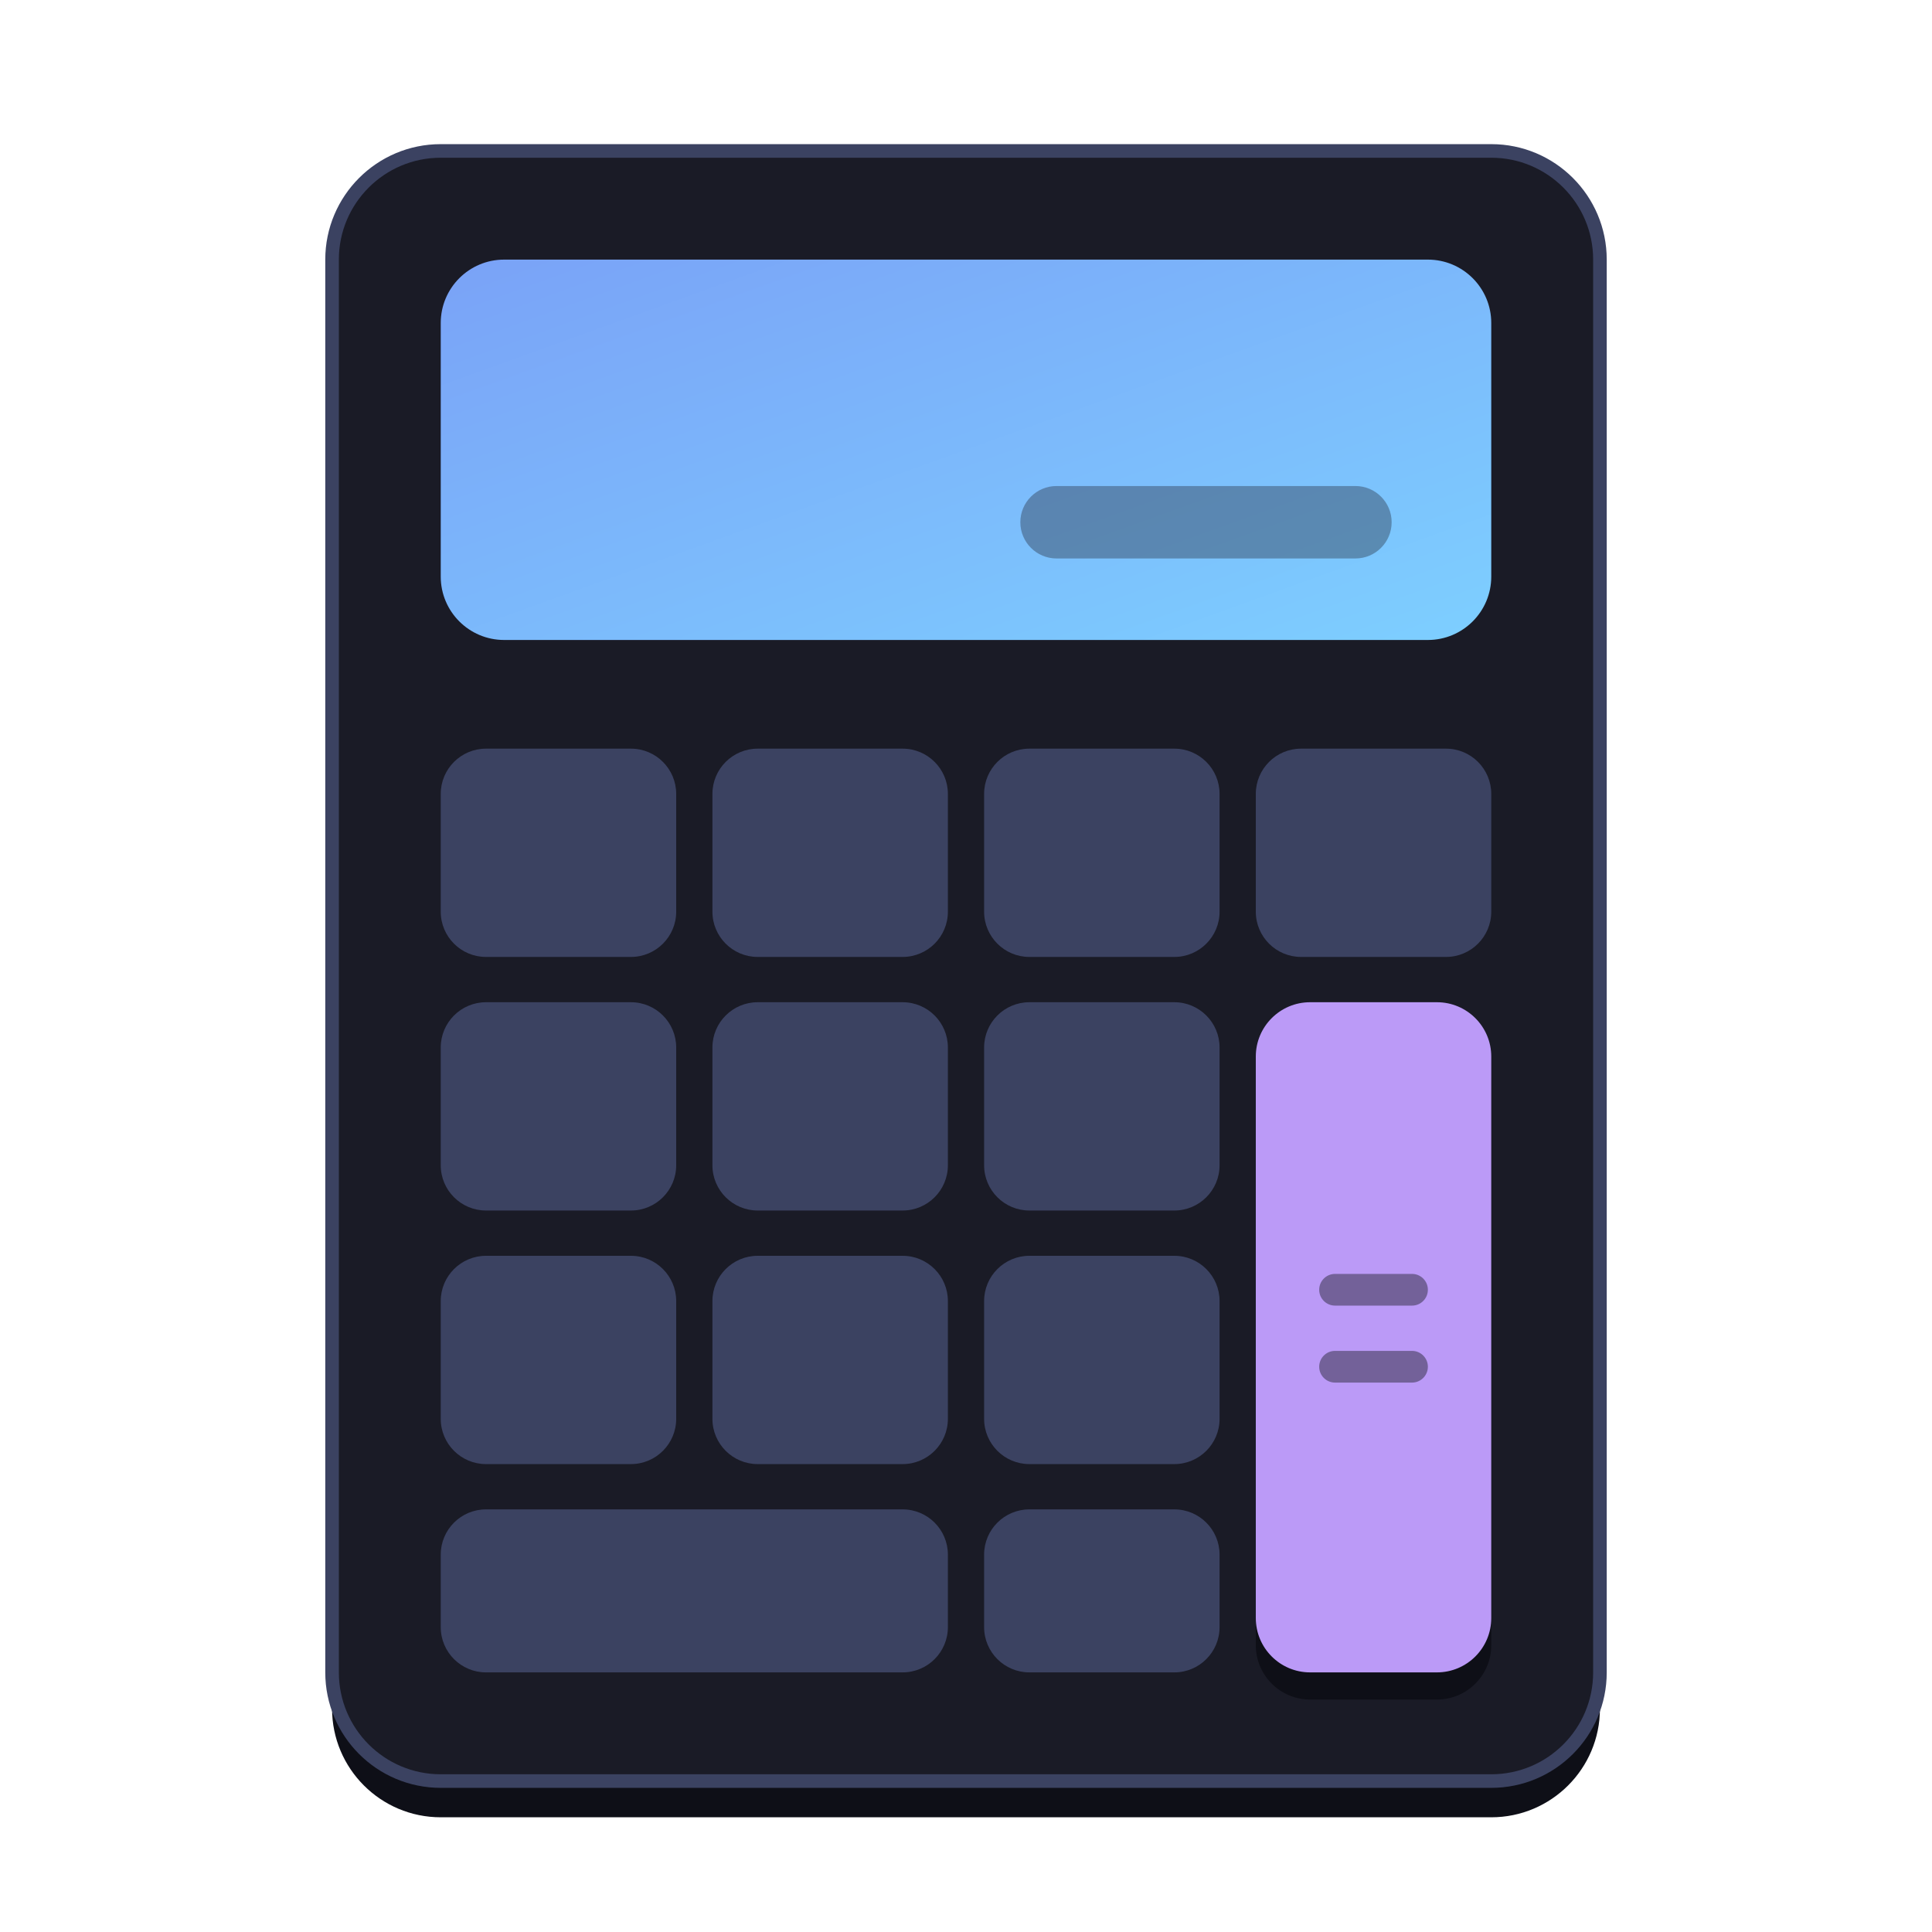
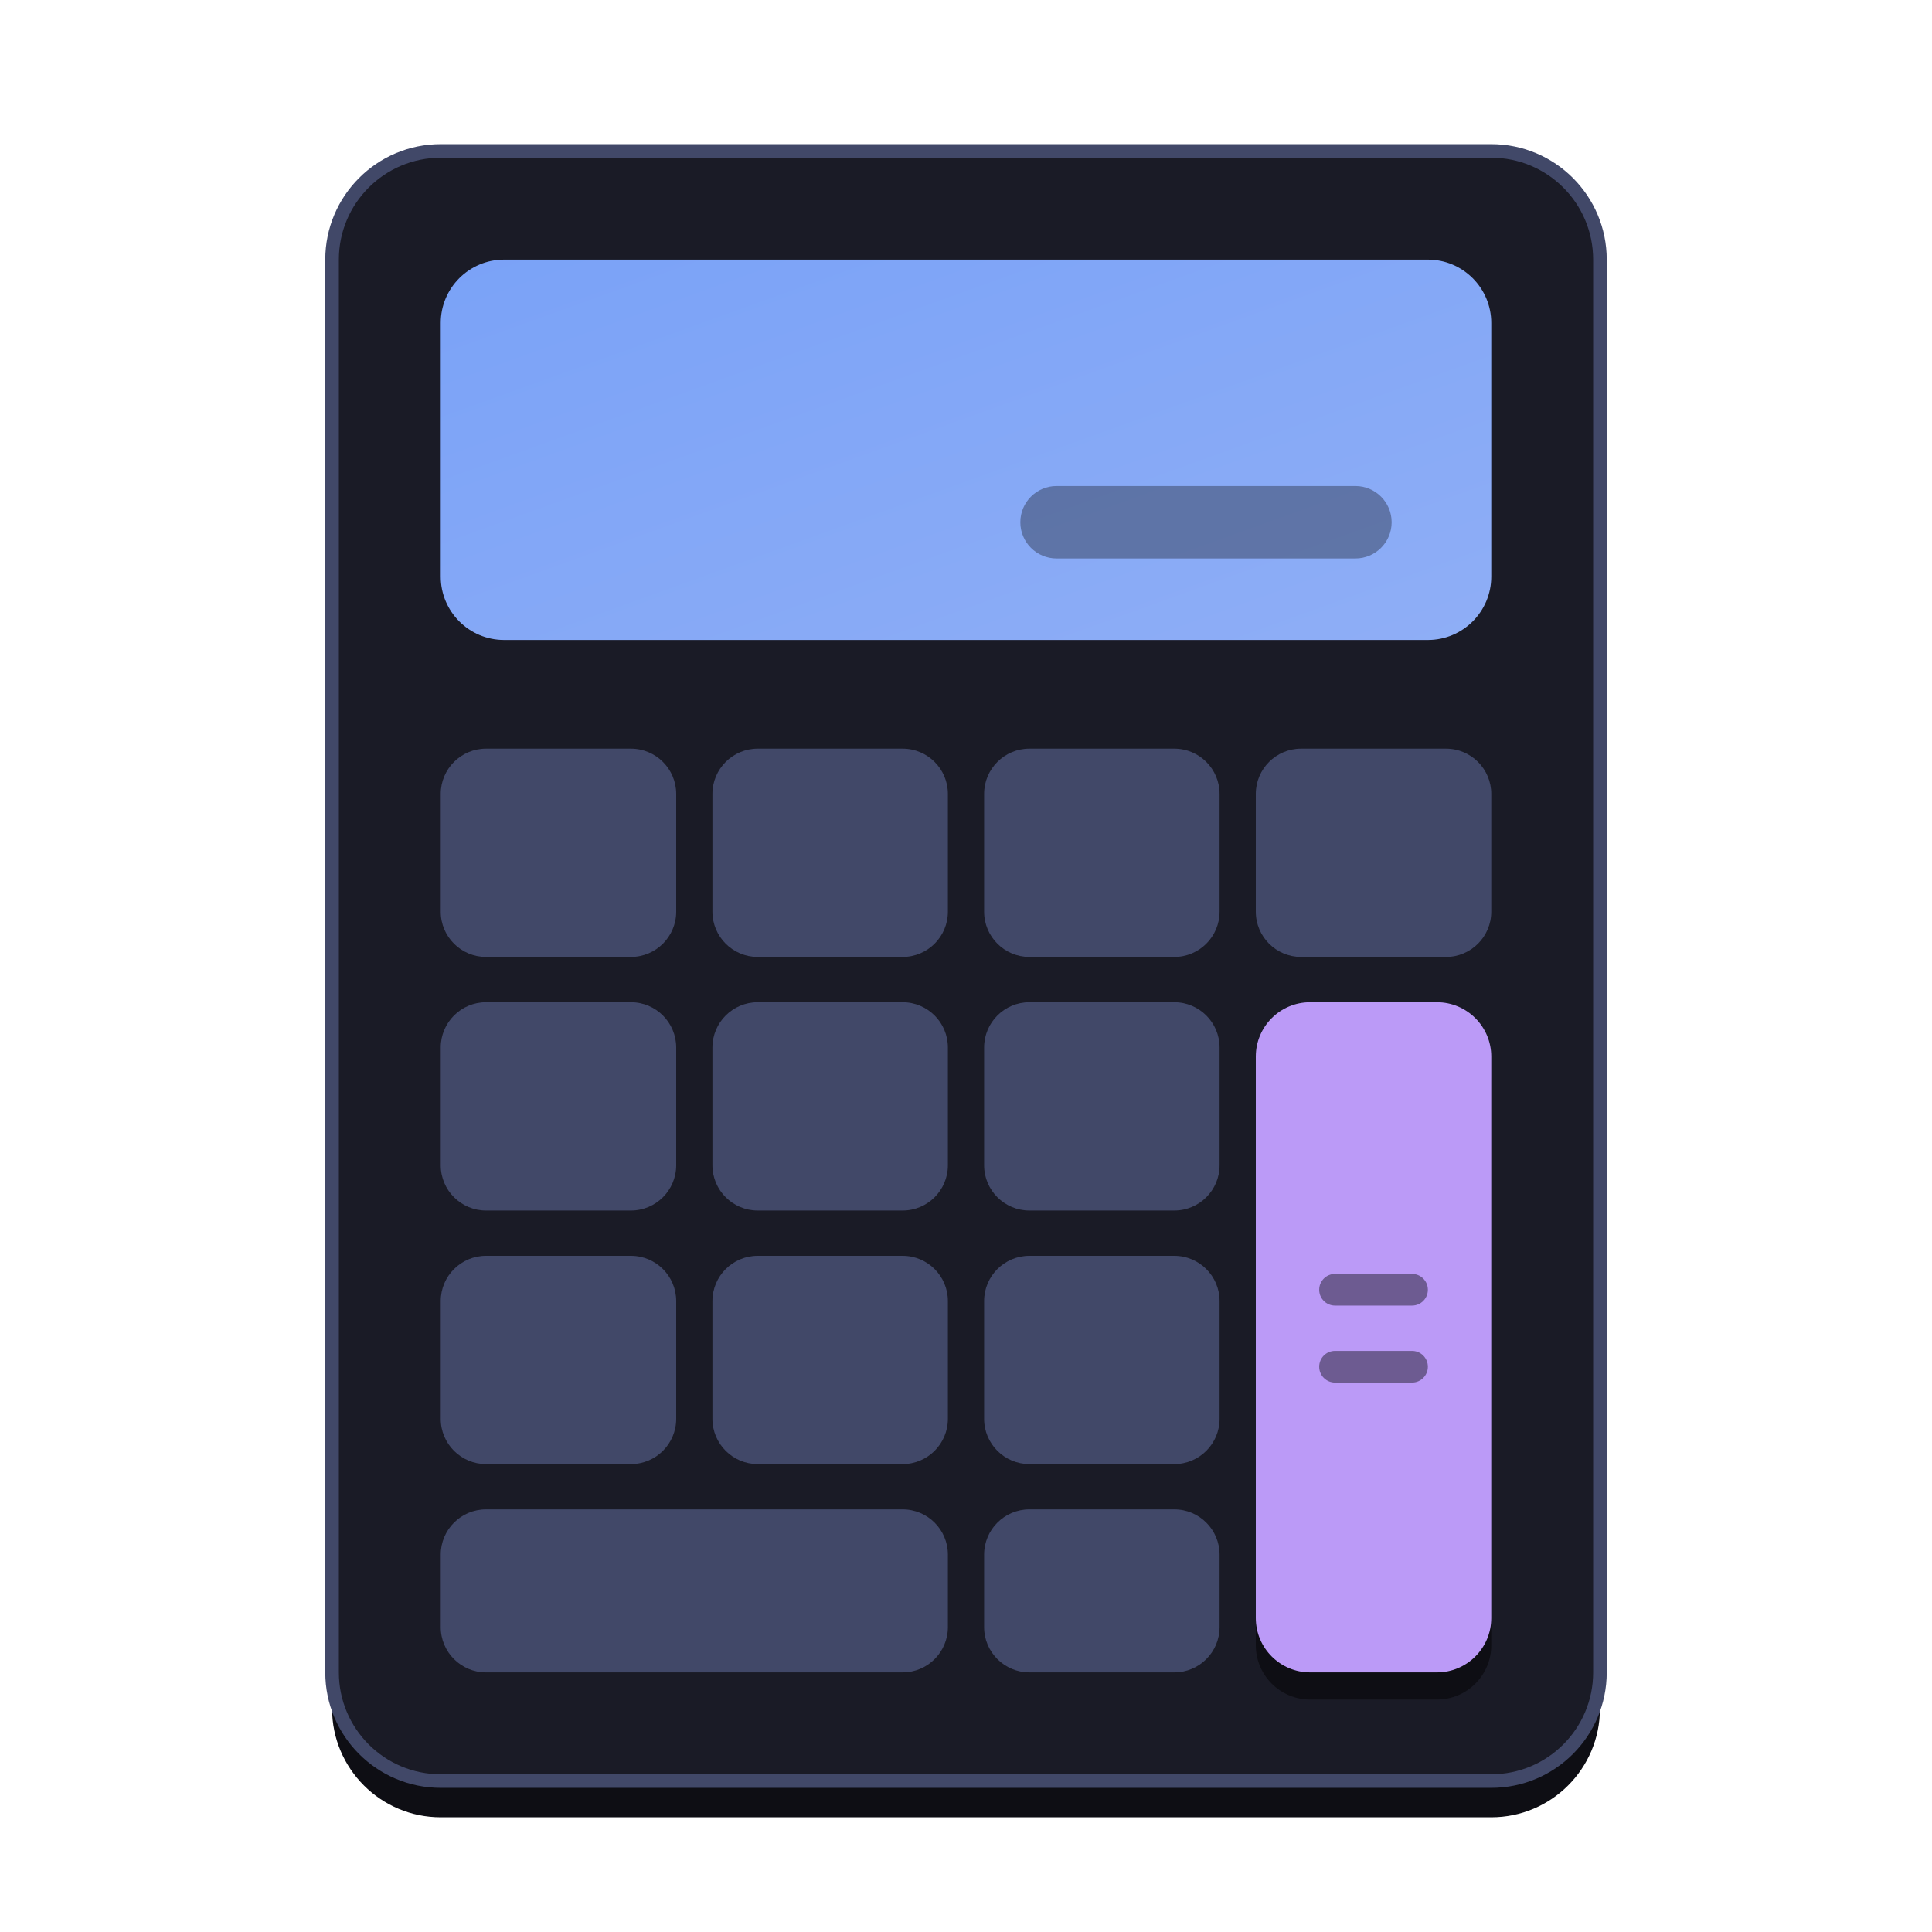
<svg xmlns="http://www.w3.org/2000/svg" width="512" height="512" viewBox="0 0 512 512">
  <defs>
    <linearGradient id="display" x1="0" y1="0" x2="1" y2="1">
      <stop stop-color="#7aa2f7" />
-       <stop offset="1" stop-color="#7dcfff" />
+       <stop offset="1" stop-color="#8faef6" />
    </linearGradient>
  </defs>
  <g transform="translate(256 256) scale(1.2) translate(-256 -256)">
-     <rect x="116" y="76" width="280" height="360" rx="24" fill="#0e0f17" transform="translate(0 8)" />
-     <rect x="116" y="76" width="280" height="360" rx="24" fill="#1a1b26" stroke="#3b4261" stroke-width="3" />
+     <rect x="116" y="76" width="280" height="360" rx="24" fill="#0e0e14" transform="translate(0 8)" />
+     <rect x="116" y="76" width="280" height="360" rx="24" fill="#1a1b26" stroke="#414868" stroke-width="3" />
    <rect x="140" y="100" width="232" height="84" rx="14" fill="url(#display)" />
-     <rect x="268" y="150" width="82" height="16" rx="8" fill="#1a1b26" opacity=".35" />
-     <g fill="#3b4261">
+     <rect x="268" y="150" width="82" height="16" rx="8" fill="#0e0e14" opacity=".35" />
+     <g fill="#414868">
      <rect x="140" y="208" width="52" height="46" rx="10" />
      <rect x="200" y="208" width="52" height="46" rx="10" />
      <rect x="260" y="208" width="52" height="46" rx="10" />
      <rect x="320" y="208" width="52" height="46" rx="10" />
      <rect x="140" y="264" width="52" height="46" rx="10" />
      <rect x="200" y="264" width="52" height="46" rx="10" />
      <rect x="260" y="264" width="52" height="46" rx="10" />
      <rect x="140" y="320" width="52" height="46" rx="10" />
      <rect x="200" y="320" width="52" height="46" rx="10" />
      <rect x="260" y="320" width="52" height="46" rx="10" />
      <rect x="140" y="376" width="112" height="36" rx="10" />
      <rect x="260" y="376" width="52" height="36" rx="10" />
    </g>
-     <rect x="320" y="264" width="52" height="148" rx="12" fill="#0e0f17" transform="translate(0 6)" />
+     <rect x="320" y="264" width="52" height="148" rx="12" fill="#0e0e14" transform="translate(0 6)" />
    <rect x="320" y="264" width="52" height="148" rx="12" fill="#bb9af7" />
-     <rect x="334" y="324" width="24" height="7" rx="3.5" fill="#1a1b26" opacity=".45" />
-     <rect x="334" y="341" width="24" height="7" rx="3.5" fill="#1a1b26" opacity=".45" />
+     <rect x="334" y="324" width="24" height="7" rx="3.5" fill="#0e0e14" opacity=".45" />
+     <rect x="334" y="341" width="24" height="7" rx="3.5" fill="#0e0e14" opacity=".45" />
  </g>
</svg>
